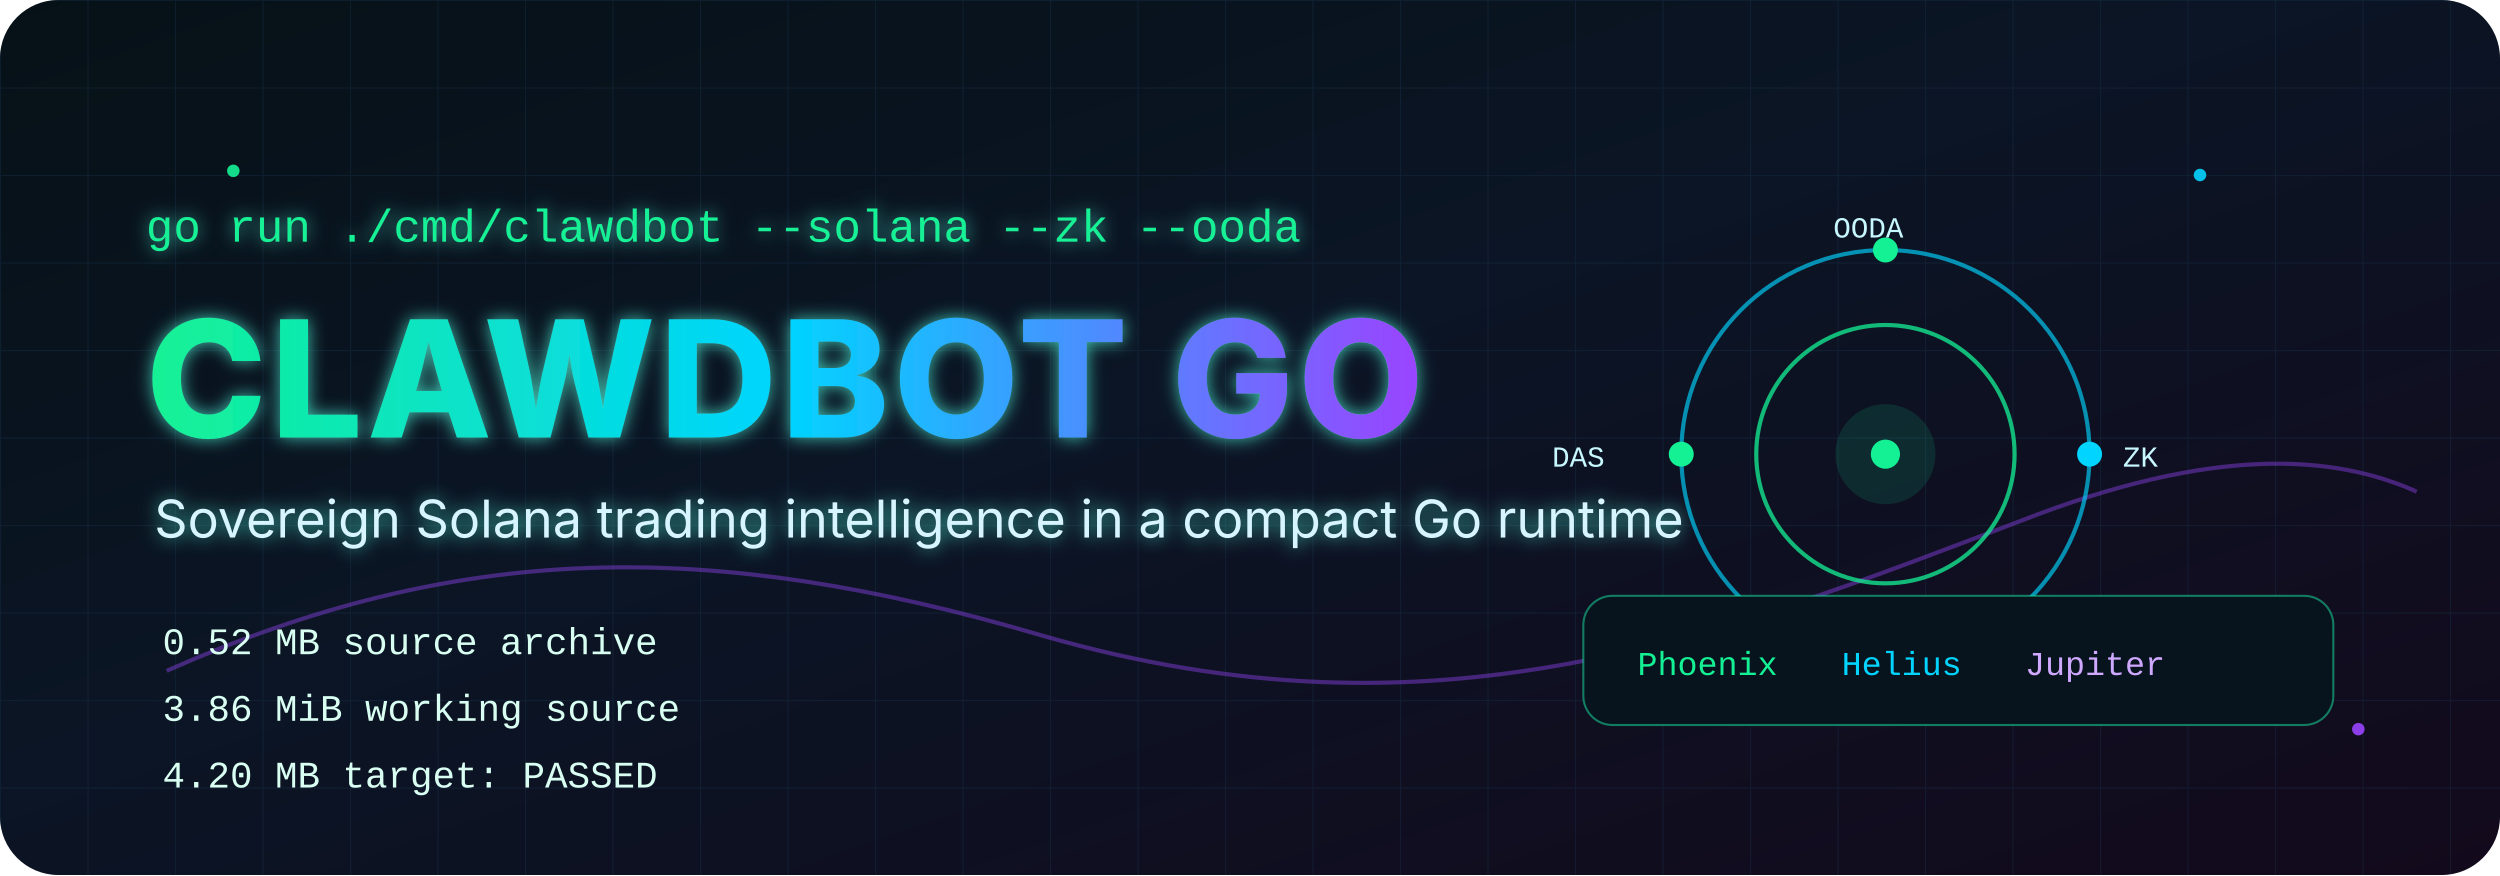
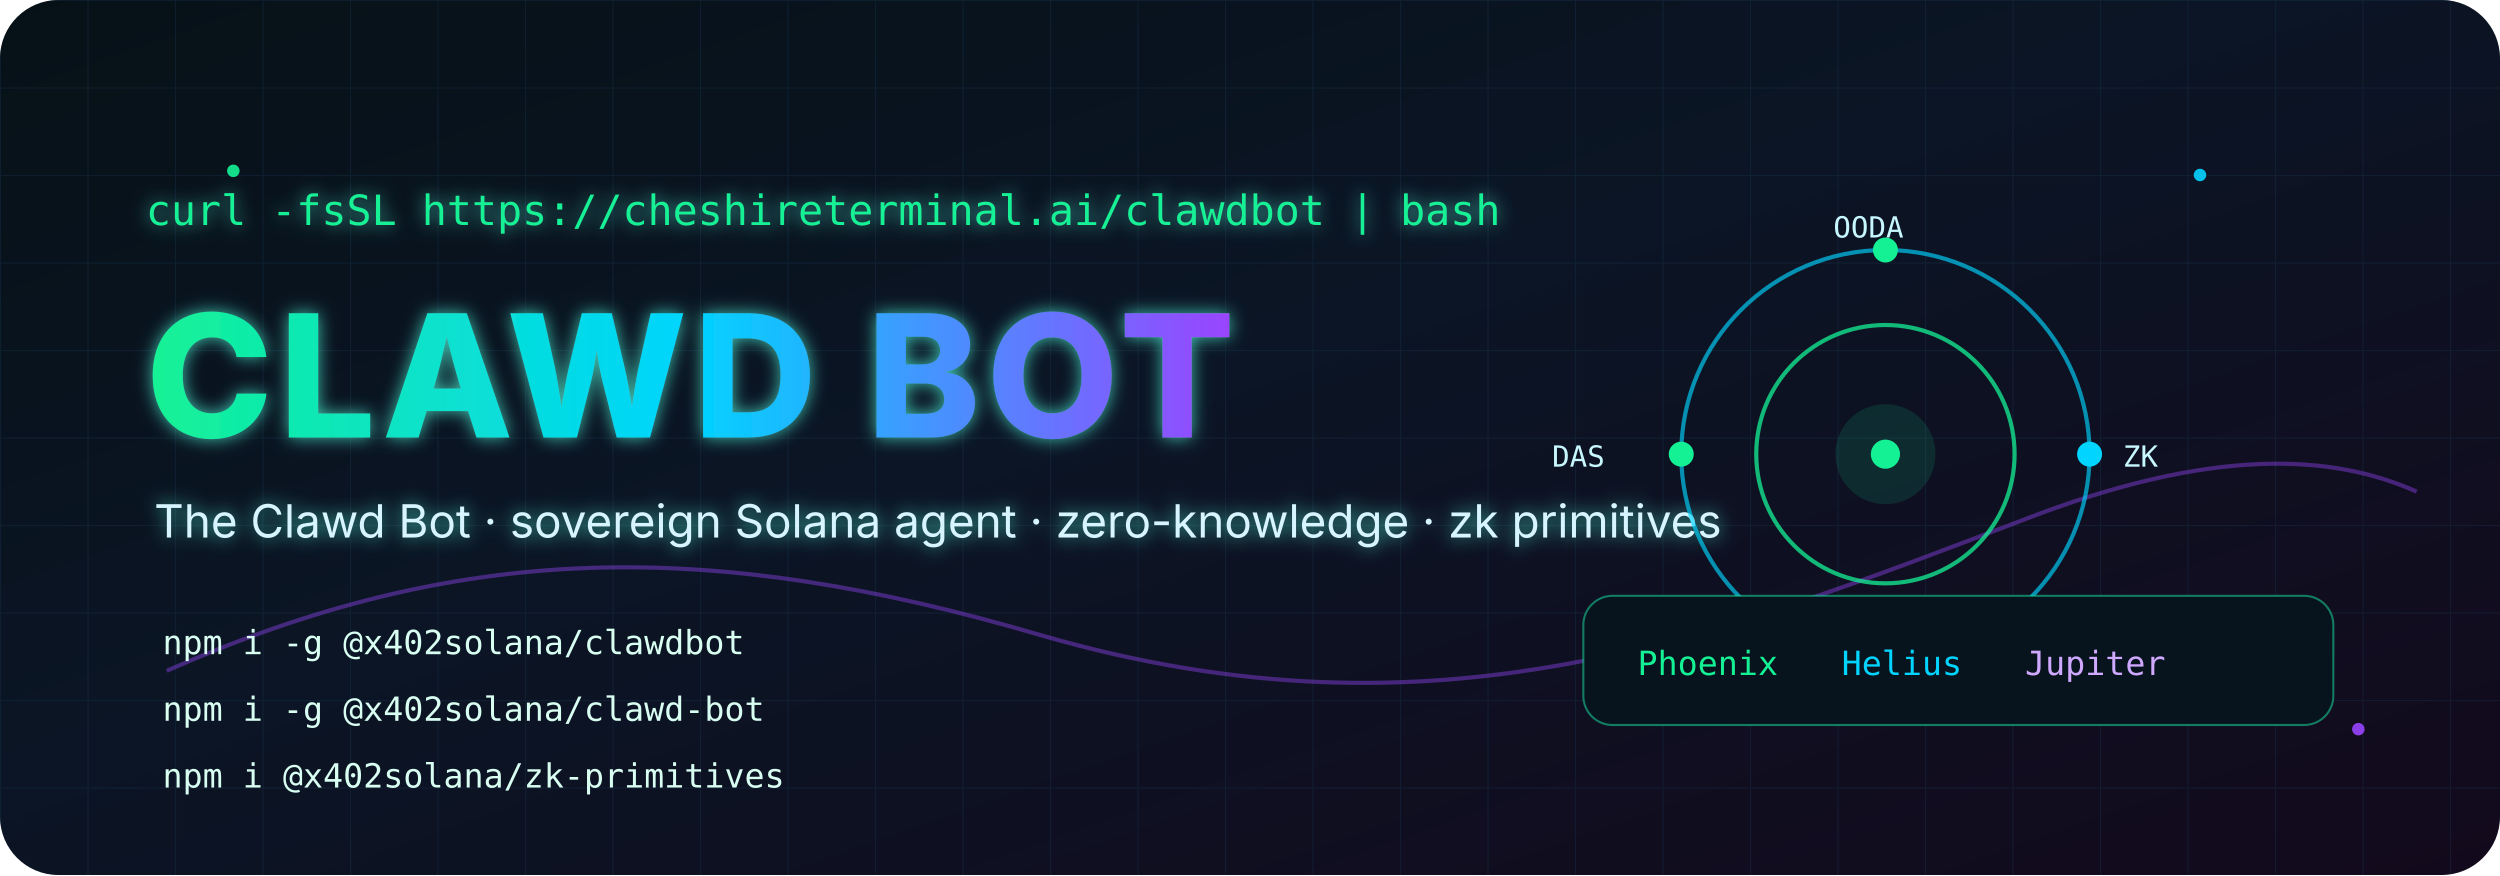
<svg xmlns="http://www.w3.org/2000/svg" width="1200" height="420" viewBox="0 0 1200 420" role="img" aria-labelledby="title desc">
  <defs>
    <linearGradient id="bg" x1="0" y1="0" x2="1" y2="1">
      <stop offset="0" stop-color="#061117" />
      <stop offset="0.45" stop-color="#0b1525" />
      <stop offset="1" stop-color="#13091c" />
    </linearGradient>
    <linearGradient id="beam" x1="0" y1="0" x2="1" y2="0">
      <stop offset="0" stop-color="#14f195" stop-opacity="0" />
      <stop offset="0.35" stop-color="#14f195" stop-opacity="0.95" />
      <stop offset="0.68" stop-color="#00d4ff" stop-opacity="0.95" />
      <stop offset="1" stop-color="#9945ff" stop-opacity="0" />
    </linearGradient>
    <linearGradient id="word" x1="0" y1="0" x2="1" y2="0">
      <stop offset="0" stop-color="#14f195" />
      <stop offset="0.5" stop-color="#00d4ff" />
      <stop offset="1" stop-color="#9945ff" />
    </linearGradient>
    <filter id="glow" x="-40%" y="-40%" width="180%" height="180%">
      <feGaussianBlur stdDeviation="4" result="blur" />
      <feColorMatrix in="blur" type="matrix" values="0 0 0 0 0.08 0 0 0 0 0.95 0 0 0 0 0.73 0 0 0 0.75 0" />
      <feMerge>
        <feMergeNode />
        <feMergeNode in="SourceGraphic" />
      </feMerge>
    </filter>
    <pattern id="grid" width="42" height="42" patternUnits="userSpaceOnUse">
      <path d="M42 0H0V42" fill="none" stroke="#1b3750" stroke-width="1" opacity="0.42" />
    </pattern>
-     <style>
-       .mono { font-family: ui-monospace, SFMono-Regular, Menlo, Consolas, "Liberation Mono", monospace; }
-       .sans { font-family: Inter, ui-sans-serif, system-ui, -apple-system, BlinkMacSystemFont, "Segoe UI", sans-serif; }
-     </style>
  </defs>
  <rect width="1200" height="420" rx="28" fill="url(#bg)" />
  <rect width="1200" height="420" rx="28" fill="url(#grid)" opacity="0.8" />
  <path d="M80 322C220 260 340 258 500 305C690 360 825 305 970 250C1062 214 1120 218 1160 236" fill="none" stroke="#9945ff" stroke-width="2" opacity="0.4" />
  <path d="M35 72H1165" stroke="url(#beam)" stroke-width="3" opacity="0.8">
    <animate attributeName="d" dur="5s" repeatCount="indefinite" values="M35 72H1165;M35 96H1165;M35 72H1165" />
  </path>
  <rect x="-380" y="0" width="340" height="420" fill="url(#beam)" opacity="0.16">
    <animate attributeName="x" from="-380" to="1240" dur="4.8s" repeatCount="indefinite" />
  </rect>
  <g filter="url(#glow)">
-     <text x="70" y="116" class="mono" font-size="22" fill="#14f195">go run ./cmd/clawdbot --solana --zk --ooda</text>
-     <text x="70" y="210" class="sans" font-size="78" font-weight="800" letter-spacing="2" fill="url(#word)">CLAWDBOT GO</text>
-     <text x="74" y="258" class="sans" font-size="25" fill="#d6f5ff">Sovereign Solana trading intelligence in a compact Go runtime</text>
+     <text x="70" y="108" font-family="ui-monospace, SFMono-Regular, Menlo, Consolas, monospace" font-size="20" fill="#14f195">curl -fsSL https://cheshireterminal.ai/clawdbot | bash</text>
+     <text x="70" y="210" font-family="Inter, ui-sans-serif, system-ui, sans-serif" font-size="82" font-weight="800" letter-spacing="3" fill="url(#word)">CLAWD BOT</text>
+     <text x="74" y="258" font-family="Inter, ui-sans-serif, system-ui, sans-serif" font-size="22" fill="#d6f5ff">The Clawd Bot · sovereign Solana agent · zero-knowledge · zk primitives</text>
  </g>
-   <g class="mono" font-size="18" fill="#d9fff2">
-     <text x="78" y="314">0.52 MB source archive</text>
-     <text x="78" y="346">3.86 MiB working source</text>
-     <text x="78" y="378">4.20 MB target: PASSED</text>
+   <g font-family="ui-monospace, SFMono-Regular, Menlo, Consolas, monospace" font-size="16" fill="#d9fff2">
+     <text x="78" y="314">npm i -g @x402solana/clawdbot</text>
+     <text x="78" y="346">npm i -g @x402solana/clawd-bot</text>
+     <text x="78" y="378">npm i @x402solana/zk-primitives</text>
  </g>
  <g transform="translate(745 108)">
    <circle cx="160" cy="110" r="98" fill="none" stroke="#00d4ff" stroke-width="2" opacity="0.65" />
    <circle cx="160" cy="110" r="62" fill="none" stroke="#14f195" stroke-width="2" opacity="0.75" />
    <circle cx="160" cy="110" r="24" fill="#14f195" opacity="0.12" />
    <circle cx="160" cy="110" r="7" fill="#14f195" />
    <g>
      <circle cx="160" cy="12" r="6" fill="#14f195" />
      <circle cx="258" cy="110" r="6" fill="#00d4ff" />
      <circle cx="160" cy="208" r="6" fill="#9945ff" />
      <circle cx="62" cy="110" r="6" fill="#14f195" />
      <animateTransform attributeName="transform" type="rotate" from="0 160 110" to="360 160 110" dur="10s" repeatCount="indefinite" />
    </g>
-     <g class="mono" font-size="14" fill="#c8f8ff">
+     <g font-family="ui-monospace, Menlo, Consolas, monospace" font-size="14" fill="#c8f8ff">
      <text x="135" y="6">OODA</text>
      <text x="274" y="116">ZK</text>
      <text x="139" y="232">x402</text>
      <text x="0" y="116">DAS</text>
    </g>
  </g>
-   <g class="mono" font-size="16">
+   <g font-family="ui-monospace, Menlo, Consolas, monospace" font-size="16">
    <rect x="760" y="286" width="360" height="62" rx="14" fill="#07131d" stroke="#1bffb4" stroke-opacity="0.45" />
    <text x="786" y="324" fill="#14f195">Phoenix</text>
    <text x="884" y="324" fill="#00d4ff">Helius</text>
    <text x="972" y="324" fill="#cfa8ff">Jupiter</text>
  </g>
  <g opacity="0.9">
    <circle cx="112" cy="82" r="3" fill="#14f195">
      <animate attributeName="opacity" values="0.2;1;0.2" dur="1.6s" repeatCount="indefinite" />
    </circle>
    <circle cx="1056" cy="84" r="3" fill="#00d4ff">
      <animate attributeName="opacity" values="1;0.2;1" dur="1.8s" repeatCount="indefinite" />
    </circle>
    <circle cx="1132" cy="350" r="3" fill="#9945ff">
      <animate attributeName="opacity" values="0.3;1;0.3" dur="1.4s" repeatCount="indefinite" />
    </circle>
  </g>
</svg>
